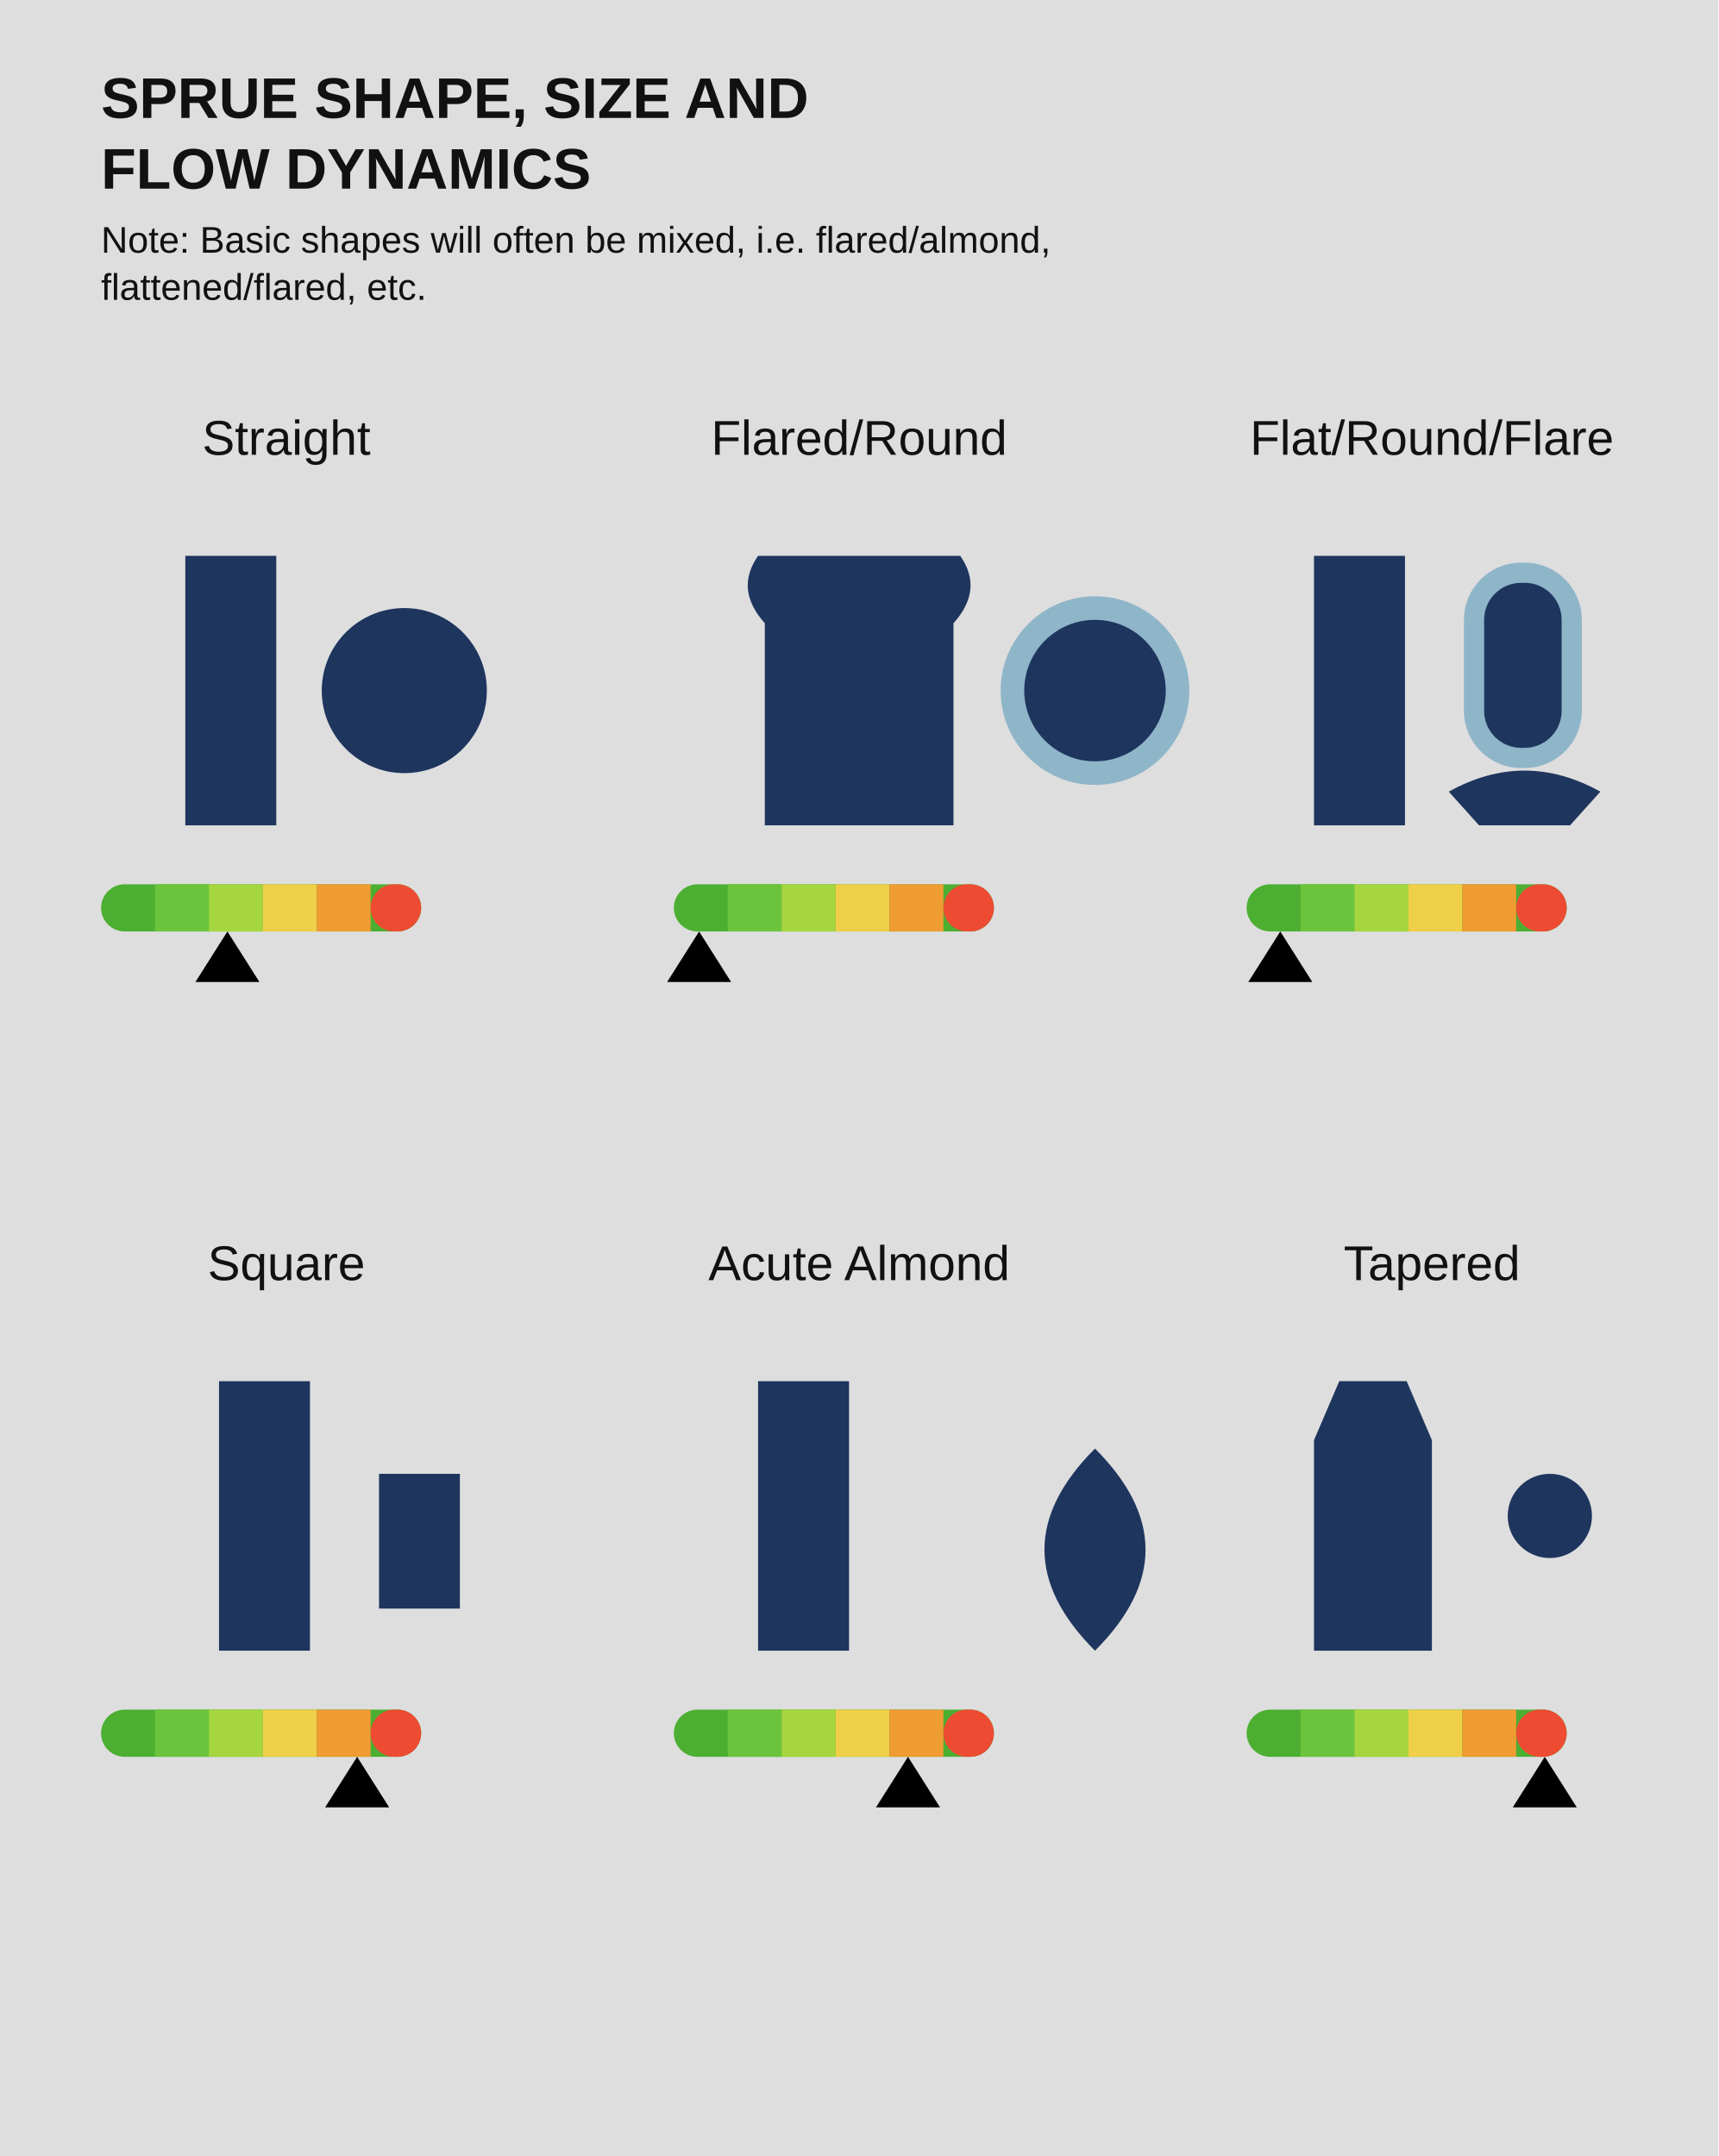
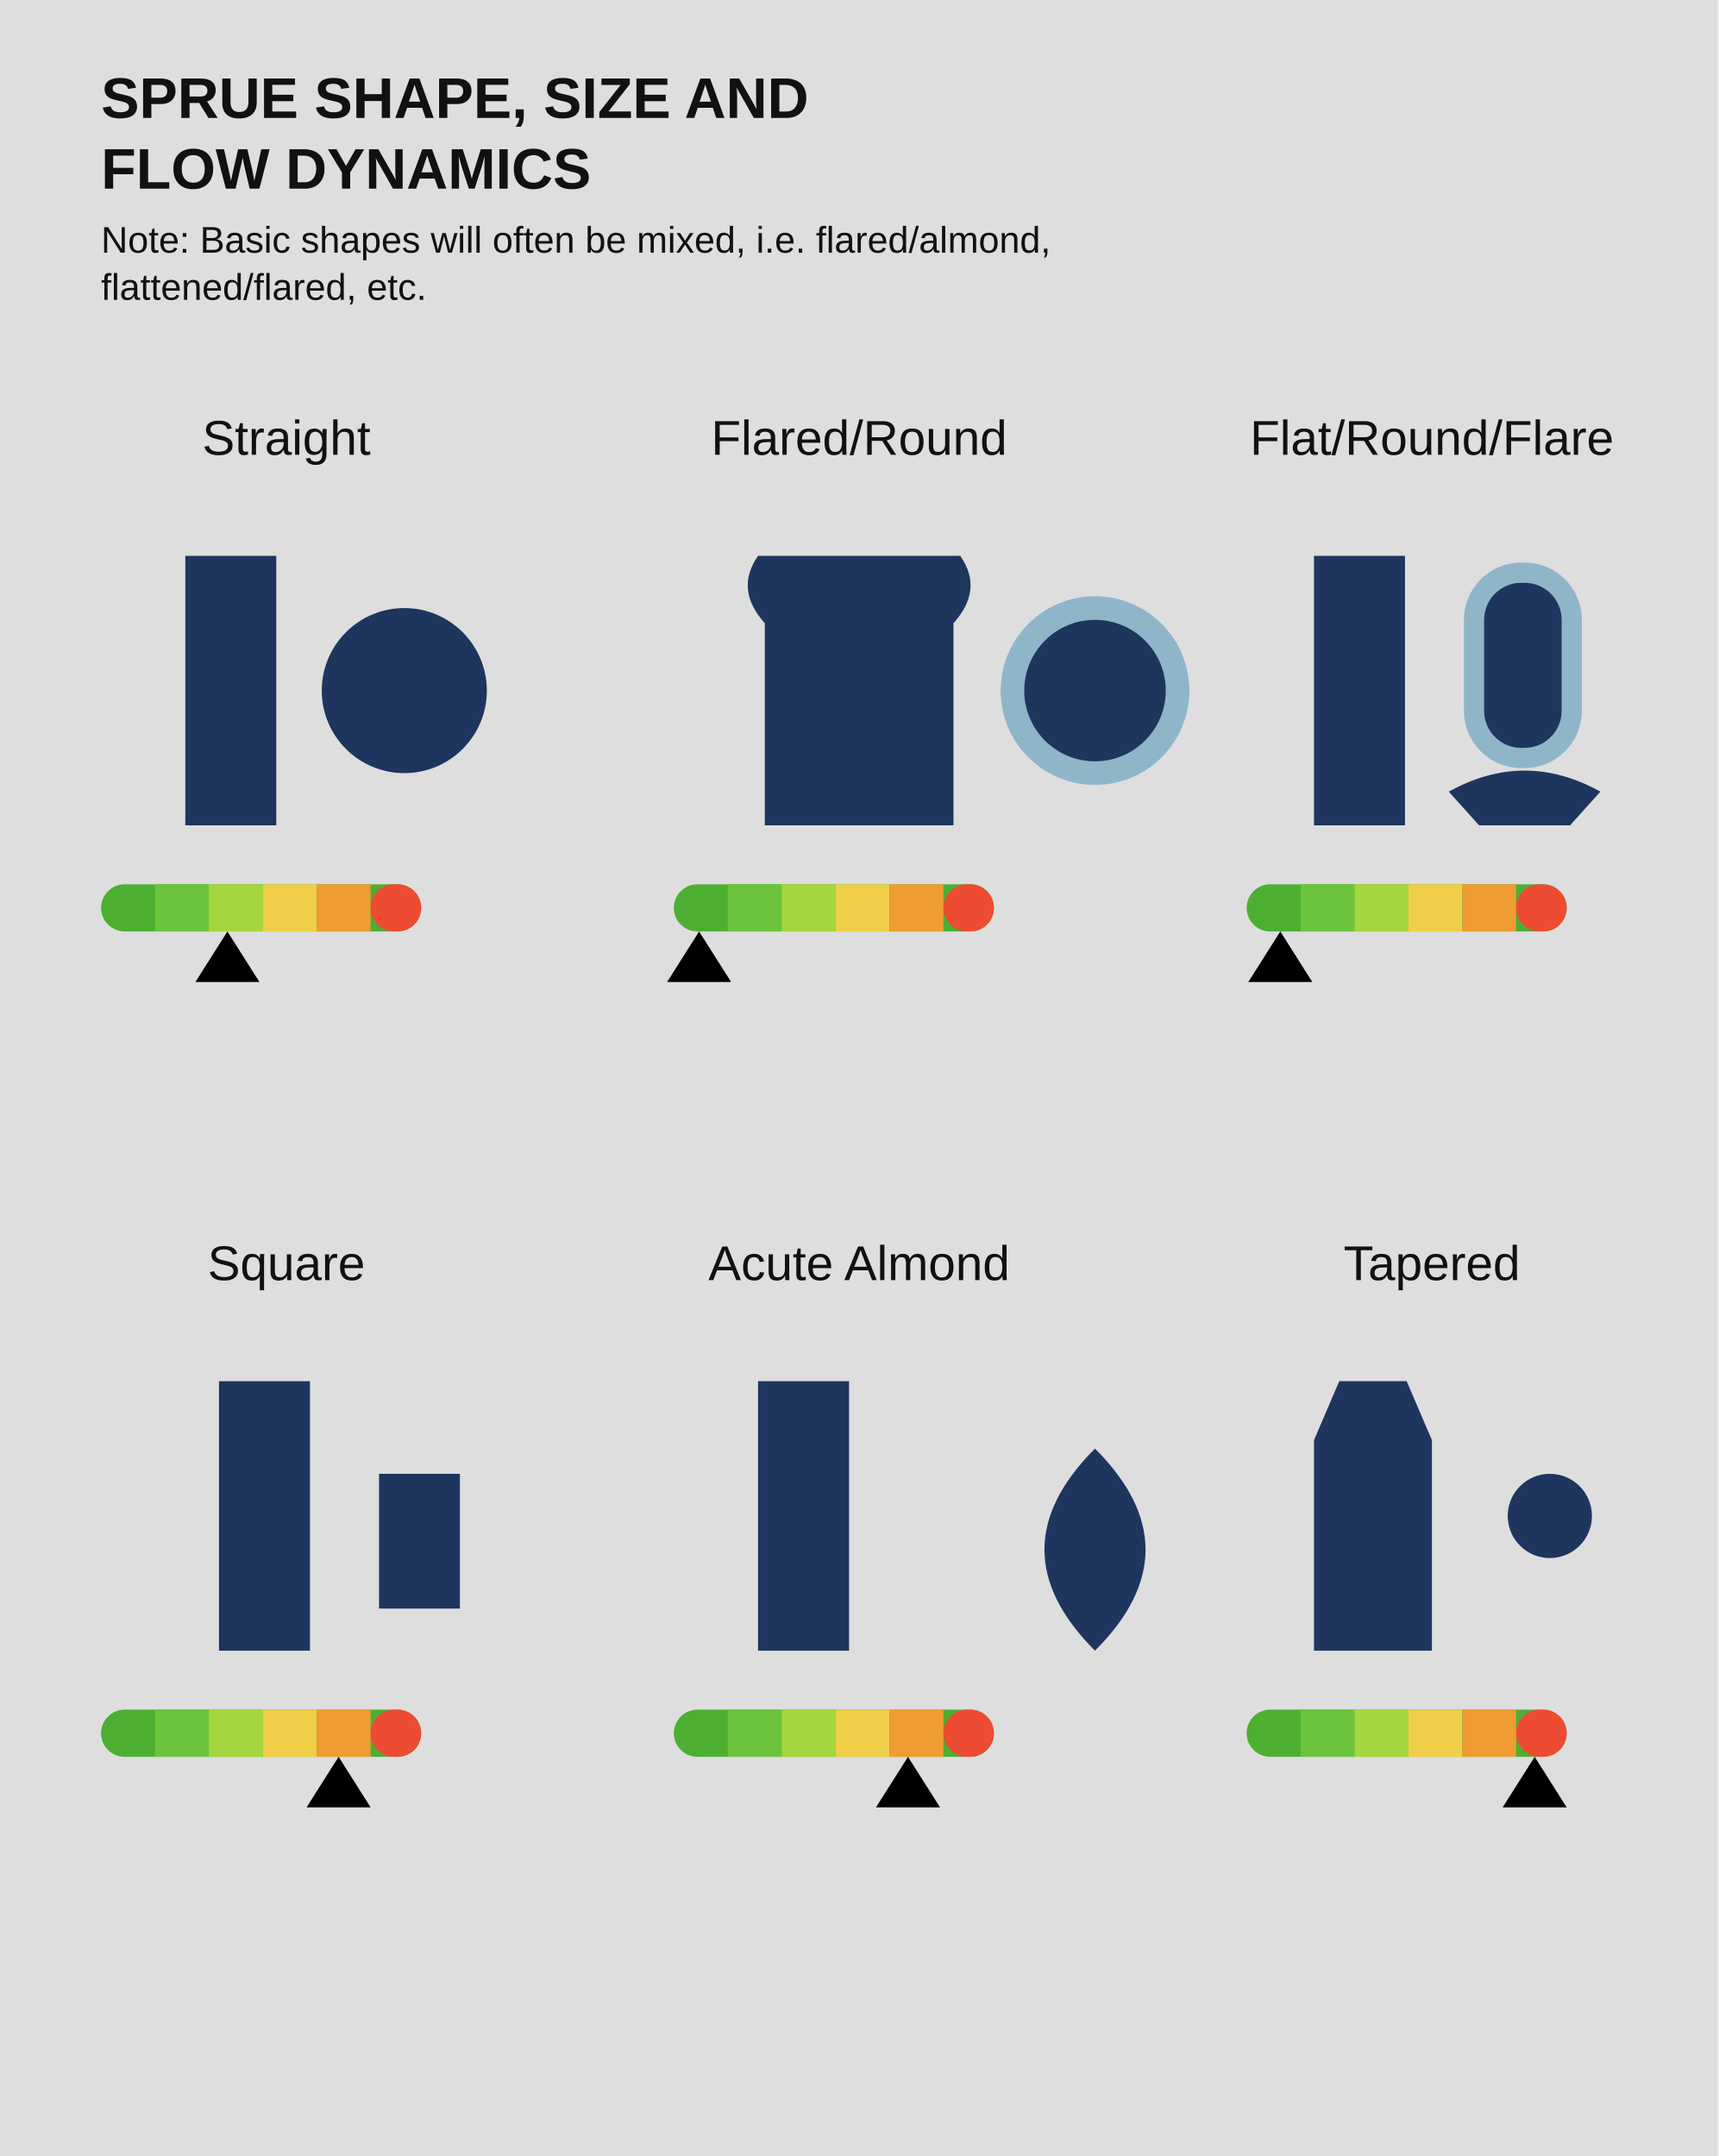
<svg xmlns="http://www.w3.org/2000/svg" viewBox="0 0 1020 1280" role="img" aria-labelledby="title desc">
  <rect width="1020" height="1280" fill="#dedede" />
  <g fill="#111" font-family="Arial,sans-serif">
    <text x="60" y="70" font-size="34" font-weight="700">SPRUE SHAPE, SIZE AND</text>
    <text x="60" y="112" font-size="34" font-weight="700">FLOW DYNAMICS</text>
    <text x="60" y="150" font-size="22">Note: Basic shapes will often be mixed, i.e. flared/almond,</text>
    <text x="60" y="178" font-size="22">flattened/flared, etc.</text>
  </g>
  <g fill="#111" font-family="Arial,sans-serif" font-size="29" text-anchor="middle">
    <text x="170" y="270">Straight</text>
    <text x="510" y="270">Flared/Round</text>
    <text x="850" y="270">Flat/Round/Flare</text>
    <text x="170" y="760">Square</text>
    <text x="510" y="760">Acute Almond</text>
    <text x="850" y="760">Tapered</text>
  </g>
  <g fill="#1e355e" stroke="none">
    <rect x="110" y="330" width="54" height="160" />
    <circle cx="240" cy="410" r="49" />
    <path d="M450 330 L570 330 Q584 350 566 370 L566 490 L454 490 L454 370 Q436 350 450 330Z" />
    <circle cx="650" cy="410" r="49" stroke="#8fb5c9" stroke-width="14" />
    <rect x="780" y="330" width="54" height="160" />
    <rect x="875" y="340" width="58" height="110" rx="28" stroke="#8fb5c9" stroke-width="12" />
    <path d="M860 470 Q905 445 950 470 L932 490 L878 490Z" />
    <rect x="130" y="820" width="54" height="160" />
    <rect x="225" y="875" width="48" height="80" />
    <rect x="450" y="820" width="54" height="160" />
    <path d="M650 860 Q710 920 650 980 Q590 920 650 860Z" />
    <path d="M780 980 L780 855 L795 820 L835 820 L850 855 L850 980Z" />
    <circle cx="920" cy="900" r="25" />
  </g>
  <g>
    <g transform="translate(60 525)">
      <rect width="190" height="28" rx="14" fill="#4caf32" />
      <rect x="32" width="32" height="28" fill="#6bc43c" />
      <rect x="64" width="32" height="28" fill="#a5d63f" />
      <rect x="96" width="32" height="28" fill="#f0cf48" />
      <rect x="128" width="32" height="28" fill="#ef9c32" />
      <rect x="160" width="30" height="28" rx="14" fill="#ed4b32" />
      <path d="M75 28 L94 58 L56 58Z" fill="#000" />
    </g>
    <g transform="translate(400 525)">
      <rect width="190" height="28" rx="14" fill="#4caf32" />
      <rect x="32" width="32" height="28" fill="#6bc43c" />
      <rect x="64" width="32" height="28" fill="#a5d63f" />
      <rect x="96" width="32" height="28" fill="#f0cf48" />
      <rect x="128" width="32" height="28" fill="#ef9c32" />
      <rect x="160" width="30" height="28" rx="14" fill="#ed4b32" />
      <path d="M15 28 L34 58 L-4 58Z" fill="#000" />
    </g>
    <g transform="translate(740 525)">
      <rect width="190" height="28" rx="14" fill="#4caf32" />
      <rect x="32" width="32" height="28" fill="#6bc43c" />
      <rect x="64" width="32" height="28" fill="#a5d63f" />
      <rect x="96" width="32" height="28" fill="#f0cf48" />
      <rect x="128" width="32" height="28" fill="#ef9c32" />
      <rect x="160" width="30" height="28" rx="14" fill="#ed4b32" />
      <path d="M20 28 L39 58 L1 58Z" fill="#000" />
    </g>
    <g transform="translate(60 1015)">
      <rect width="190" height="28" rx="14" fill="#4caf32" />
      <rect x="32" width="32" height="28" fill="#6bc43c" />
      <rect x="64" width="32" height="28" fill="#a5d63f" />
      <rect x="96" width="32" height="28" fill="#f0cf48" />
      <rect x="128" width="32" height="28" fill="#ef9c32" />
      <rect x="160" width="30" height="28" rx="14" fill="#ed4b32" />
-       <path d="M152 28 L171 58 L133 58Z" fill="#000" />
+       <path d="M141 28 L160 58 L122 58Z" fill="#000" />
    </g>
    <g transform="translate(400 1015)">
      <rect width="190" height="28" rx="14" fill="#4caf32" />
      <rect x="32" width="32" height="28" fill="#6bc43c" />
      <rect x="64" width="32" height="28" fill="#a5d63f" />
      <rect x="96" width="32" height="28" fill="#f0cf48" />
      <rect x="128" width="32" height="28" fill="#ef9c32" />
      <rect x="160" width="30" height="28" rx="14" fill="#ed4b32" />
      <path d="M139 28 L158 58 L120 58Z" fill="#000" />
    </g>
    <g transform="translate(740 1015)">
      <rect width="190" height="28" rx="14" fill="#4caf32" />
      <rect x="32" width="32" height="28" fill="#6bc43c" />
      <rect x="64" width="32" height="28" fill="#a5d63f" />
      <rect x="96" width="32" height="28" fill="#f0cf48" />
      <rect x="128" width="32" height="28" fill="#ef9c32" />
      <rect x="160" width="30" height="28" rx="14" fill="#ed4b32" />
-       <path d="M177 28 L196 58 L158 58Z" fill="#000" />
+       <path d="M171 28 L190 58 L152 58Z" fill="#000" />
    </g>
  </g>
</svg>
